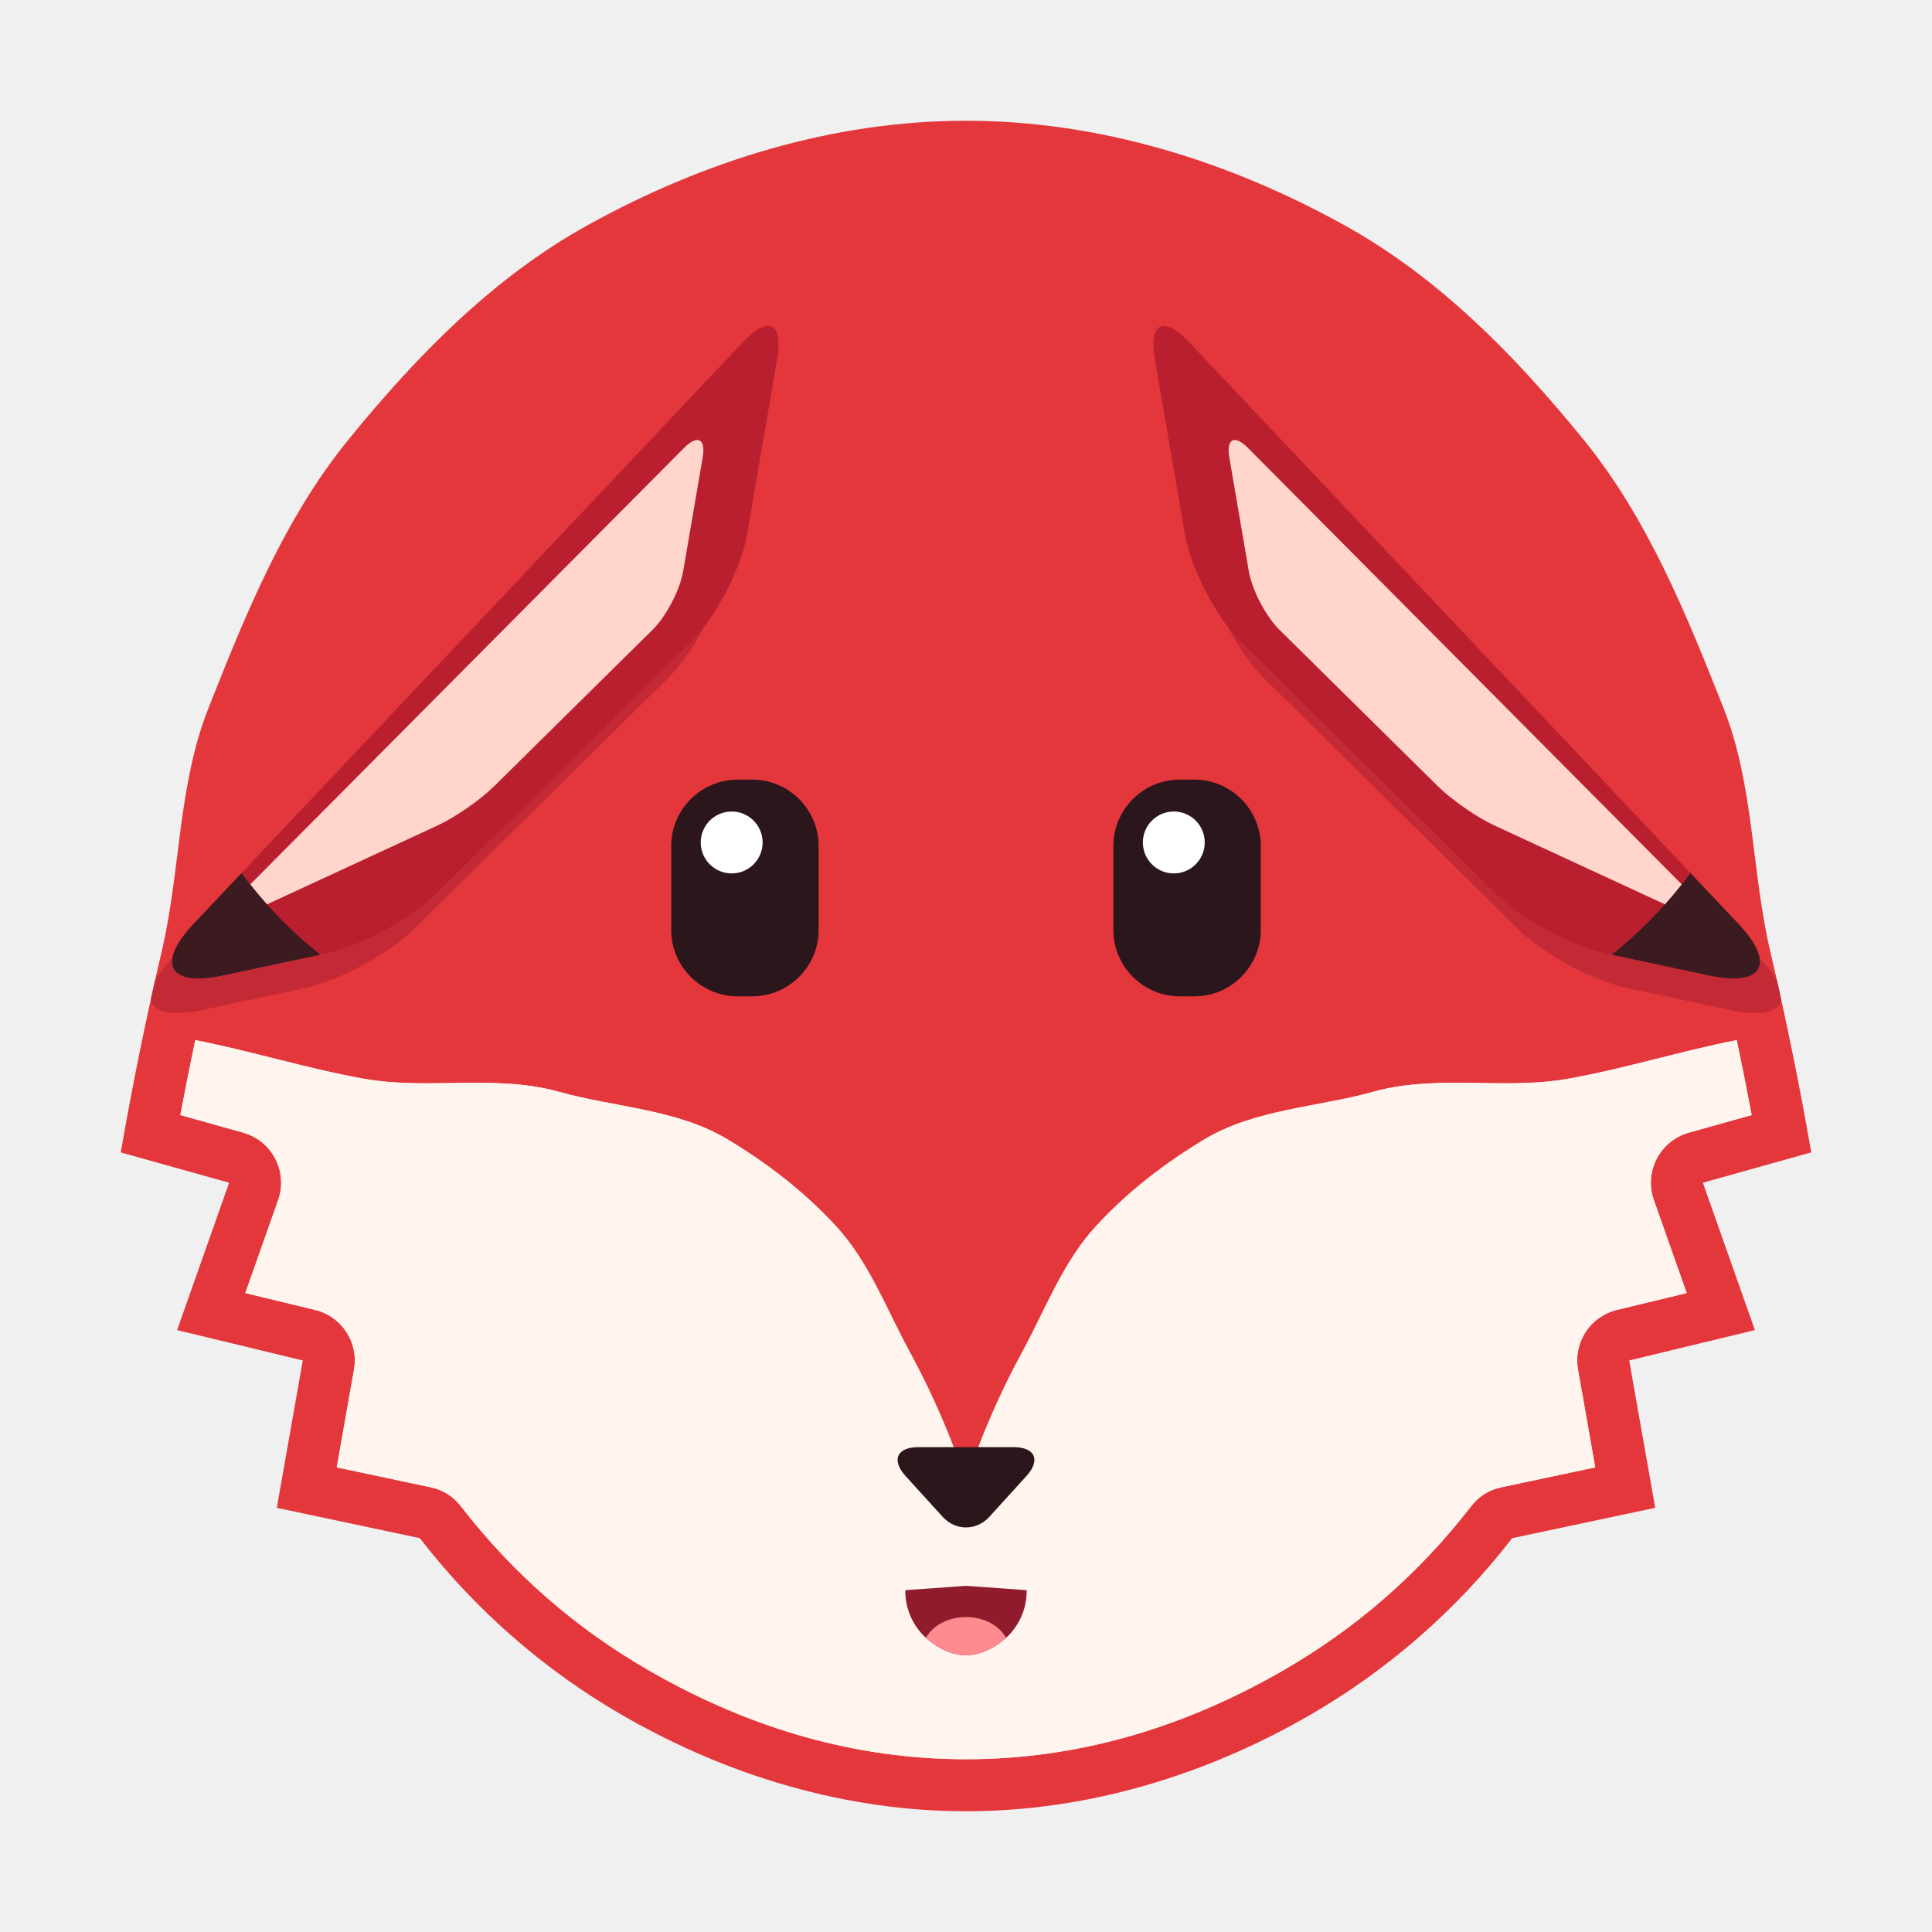
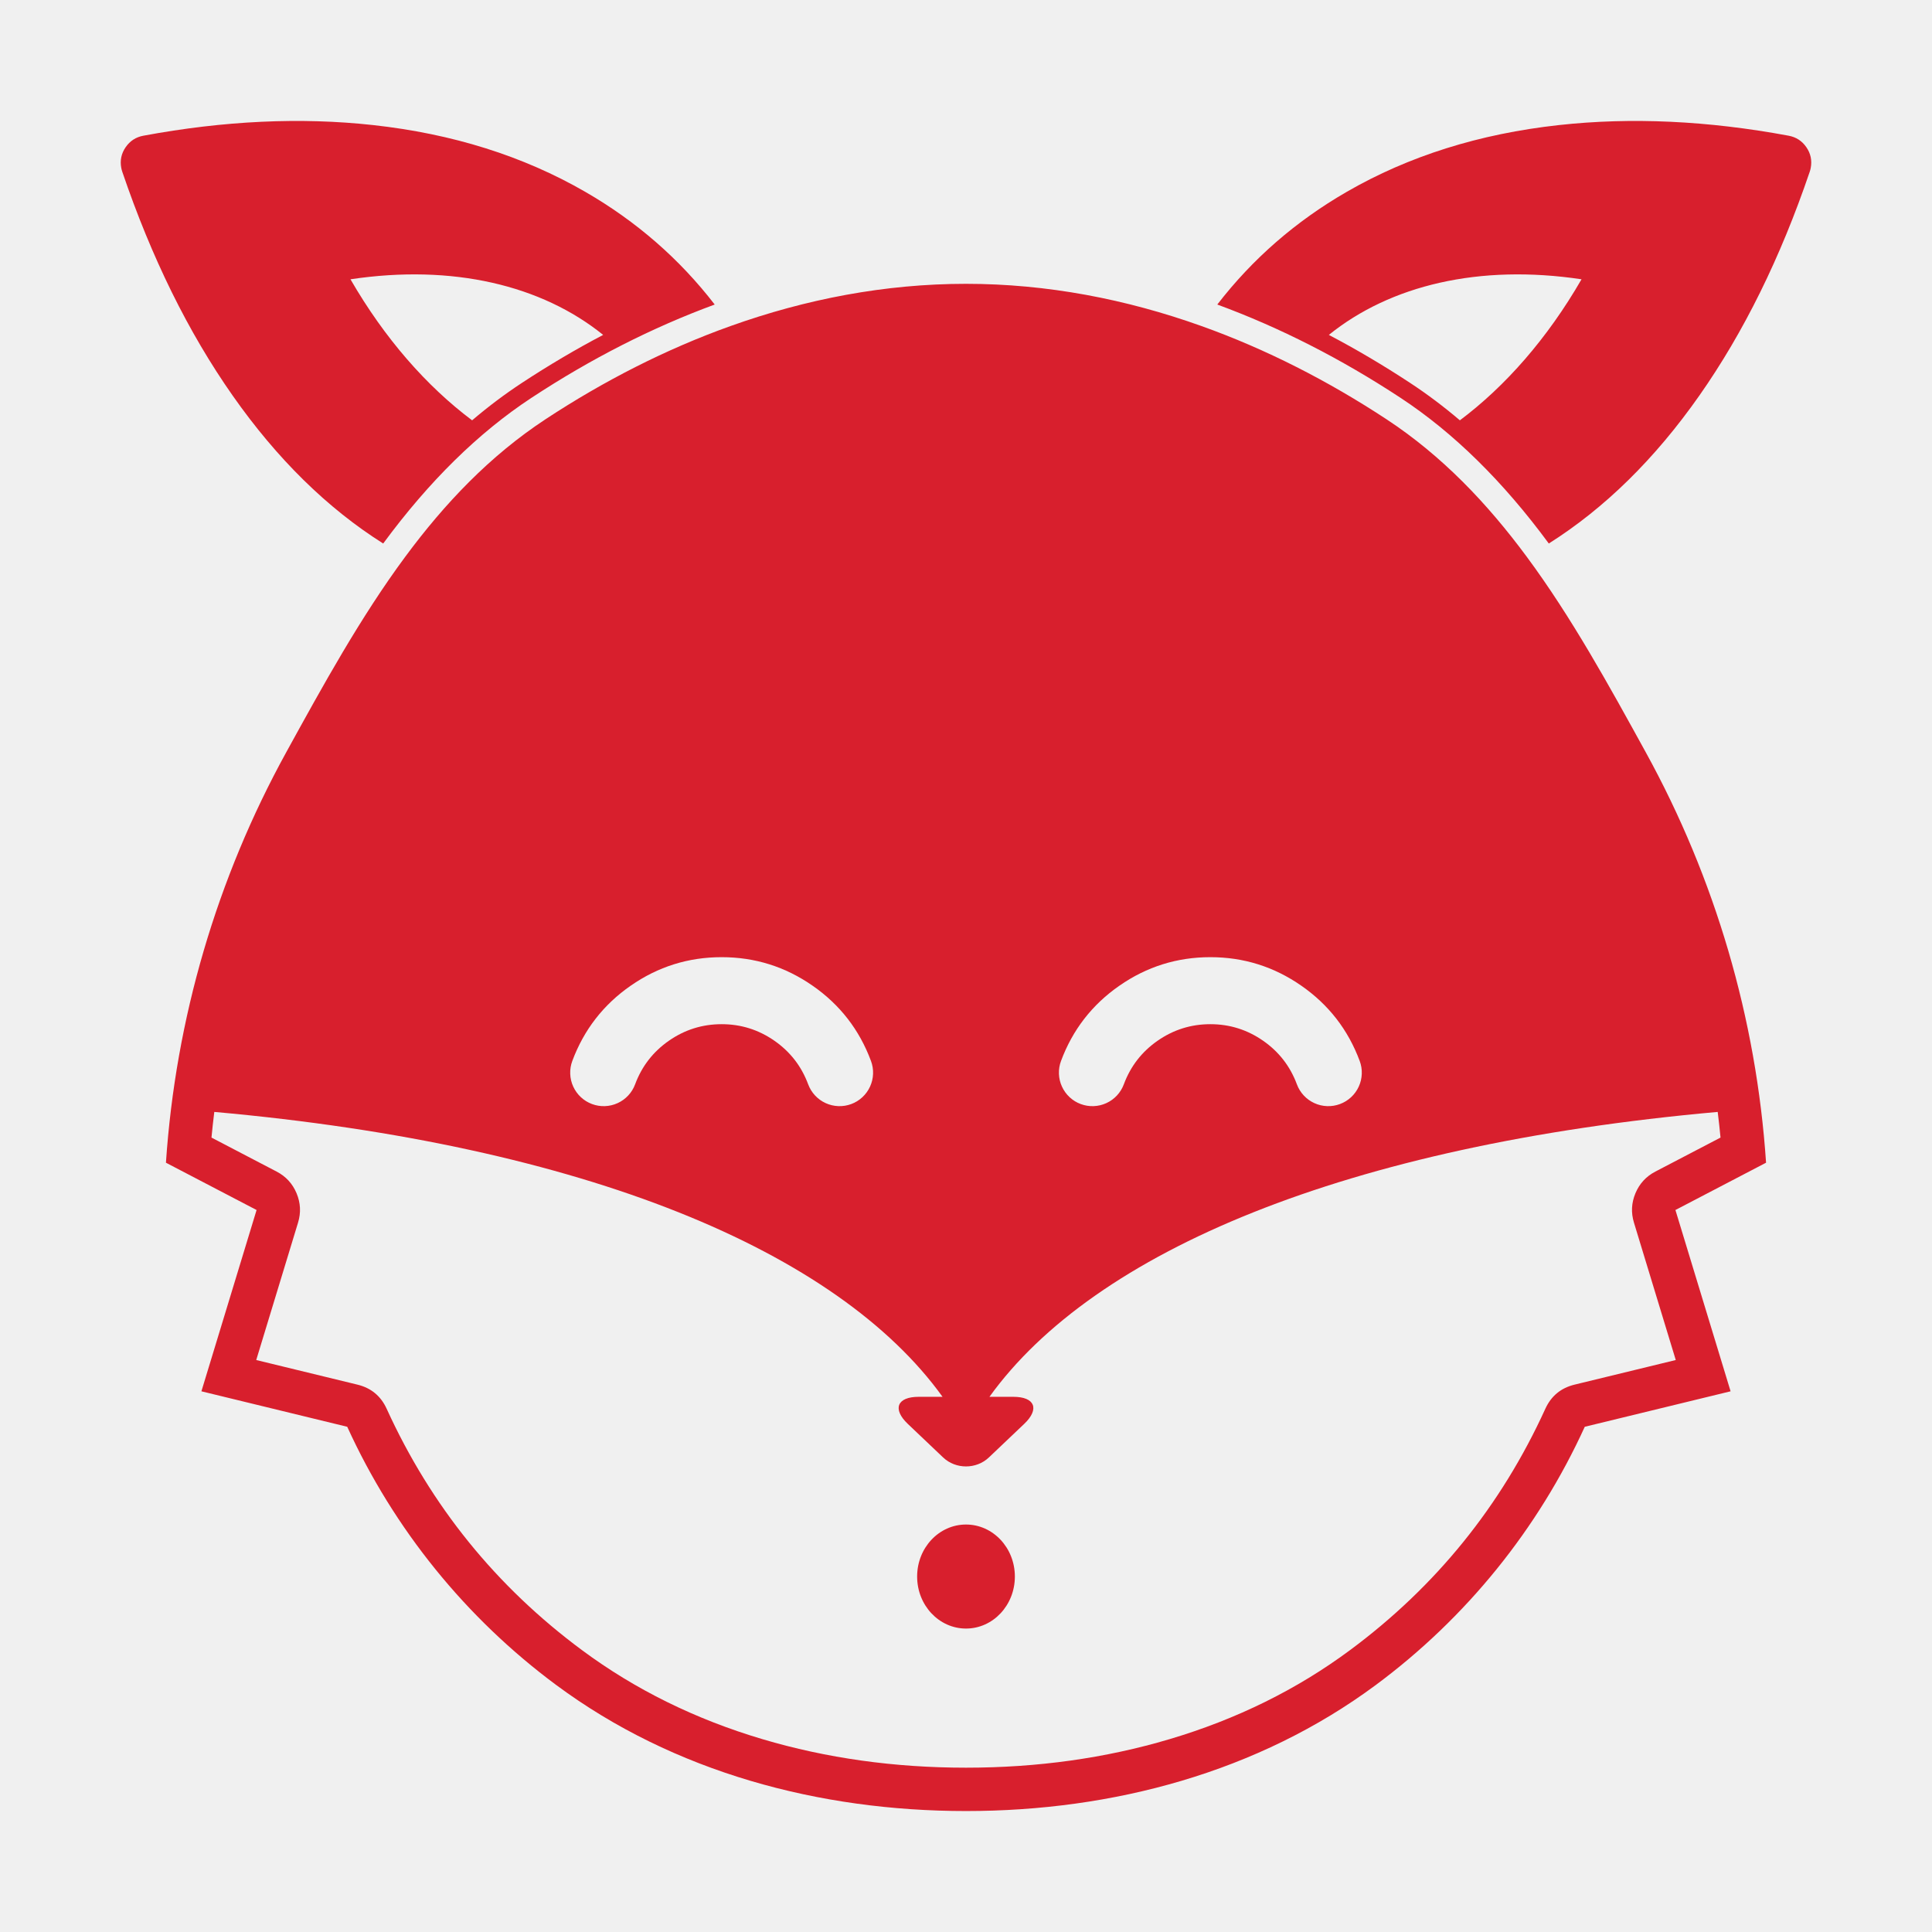
<svg xmlns="http://www.w3.org/2000/svg" viewBox="0 0 1024 1024" width="1024" height="1024">
-   <path fill="#E4373C" d="M960 610.79L902.56 626.87L930.13 704.98L863.51 721.07L877.29 799.18L801.48 815.26C771.99 853.42 735.31 885.43 693.5 909.46C638.12 941.29 575.89 960 512 960C448.11 960 385.88 941.29 330.5 909.46C288.69 885.43 252.01 853.42 222.52 815.26L146.71 799.18L160.49 721.07L93.87 704.98L121.44 626.87L64 610.79C70.2 575.07 77.44 539.55 85.72 504.26C95.74 461.53 94.25 416.3 110.45 375.4C130.27 325.37 150.64 274.87 184.65 233.06C220.78 188.64 261.25 147.17 311.38 119.4C373.04 85.24 441.49 64 512 64C582.51 64 650.96 85.24 712.62 119.4C762.75 147.17 803.22 188.64 839.35 233.06C873.36 274.87 893.73 325.37 913.55 375.4C929.75 416.3 928.26 461.53 938.28 504.26C946.56 539.55 953.8 575.07 960 610.79ZM928.41 591Q924.68 571.09 920.5 551.27C890.6 557.15 861.37 566.34 831.34 571.73C815.93 574.5 800.23 574.27 784.55 574.04L784.55 574.04C765.44 573.76 746.38 573.48 727.96 578.63C697.87 587.03 665.27 587.77 638.36 603.9C617.22 616.57 597.62 631.72 580.92 649.85C563.36 668.92 554.24 693.76 541.87 716.47C529.87 738.5 519.87 761.57 512 785.39C504.13 761.57 494.13 738.5 482.13 716.47C469.76 693.76 460.64 668.92 443.08 649.85C426.38 631.72 406.78 616.57 385.64 603.9C358.73 587.77 326.13 587.03 296.04 578.63C277.62 573.48 258.56 573.76 239.45 574.04L239.45 574.04C223.77 574.27 208.07 574.5 192.66 571.73C162.63 566.34 133.4 557.15 103.5 551.27Q99.32 571.09 95.59 591L100.15 592.28L128.87 600.32Q129.75 600.57 130.61 600.87Q135.78 602.7 139.86 606.36Q143.94 610.03 146.31 614.98Q148.67 619.92 148.97 625.4Q149.26 630.88 147.43 636.05L133.65 675.1L130.03 685.35L133.65 686.23L166.96 694.27Q172.08 695.5 176.38 698.53Q180.68 701.56 183.56 705.97Q186.44 710.37 187.5 715.52Q188.56 720.68 187.64 725.86L180.75 764.91L178.49 777.74L190.34 780.25L228.24 788.29Q238.15 790.39 244.34 798.41Q285.65 851.88 344.24 885.55Q425.8 932.43 512 932.43Q598.2 932.43 679.76 885.55Q738.35 851.88 779.66 798.41Q785.85 790.39 795.76 788.29L833.66 780.25L845.51 777.74L843.25 764.91L836.36 725.86Q835.44 720.68 836.5 715.52Q837.56 710.37 840.44 705.97Q843.32 701.56 847.62 698.53Q851.92 695.5 857.04 694.27L890.35 686.23L893.97 685.35L890.35 675.1L876.57 636.05Q876.26 635.19 876.02 634.31Q874.54 629.02 875.19 623.58Q875.85 618.14 878.54 613.36Q881.22 608.58 885.54 605.19Q889.85 601.8 895.13 600.32Z" />
-   <path fill="#C42A35" d="M650.7 332.16C653.19 335.45 655.74 338.42 658.28 340.93L793.04 474C806.52 487.32 832.73 501.45 851.26 505.4L906.02 517.07C924.78 521.07 934.18 517.05 932.66 507.79L932.91 508.05C937.04 512.42 940.02 516.41 941.89 519.95C942.64 523.27 943.38 526.6 944.11 529.93C942.68 536.45 933.49 538.85 917.51 535.45L862.75 523.78C844.21 519.83 818.01 505.7 804.53 492.38L669.77 359.31C663.01 352.64 656.21 342.73 650.7 332.16ZM373.3 332.16C367.79 342.73 360.99 352.64 354.23 359.31L219.47 492.38C205.99 505.7 179.79 519.83 161.25 523.78L106.49 535.45C90.51 538.85 81.32 536.45 79.89 529.93C80.62 526.6 81.36 523.27 82.11 519.95C83.98 516.41 86.96 512.42 91.09 508.05L91.34 507.79C89.82 517.05 99.22 521.07 117.98 517.07L172.74 505.4C191.27 501.45 217.48 487.32 230.96 474L365.72 340.93C368.26 338.42 370.81 335.45 373.3 332.16Z" />
-   <path fill="#FFF5EE" d="M928.41 591L895.13 600.32Q889.85 601.8 885.54 605.19Q881.22 608.58 878.54 613.36Q875.85 618.14 875.19 623.58Q874.54 629.02 876.02 634.31Q876.26 635.19 876.57 636.05L890.35 675.1L893.97 685.35L890.35 686.23L857.04 694.27Q851.92 695.5 847.62 698.53Q843.32 701.56 840.44 705.97Q837.56 710.37 836.5 715.52Q835.44 720.68 836.36 725.86L843.25 764.91L845.51 777.74L833.66 780.25L795.76 788.29Q785.85 790.39 779.66 798.41Q738.35 851.88 679.76 885.55Q598.2 932.43 512 932.43Q425.8 932.43 344.24 885.55Q285.65 851.88 244.34 798.41Q238.15 790.39 228.24 788.29L190.34 780.25L178.49 777.74L180.75 764.91L187.64 725.86Q188.56 720.68 187.5 715.52Q186.44 710.37 183.56 705.97Q180.68 701.56 176.38 698.53Q172.08 695.5 166.96 694.27L133.65 686.23L130.03 685.35L133.65 675.1L147.43 636.05Q149.26 630.88 148.97 625.4Q148.67 619.92 146.31 614.98Q143.94 610.03 139.86 606.36Q135.78 602.7 130.61 600.87Q129.75 600.57 128.87 600.32L100.15 592.28L95.59 591Q99.32 571.09 103.5 551.27C133.4 557.15 162.63 566.34 192.66 571.73C208.07 574.5 223.78 574.27 239.45 574.04C258.56 573.76 277.62 573.48 296.04 578.63C326.13 587.03 358.73 587.77 385.64 603.9C406.78 616.57 426.38 631.72 443.08 649.85C460.64 668.92 469.76 693.76 482.13 716.47C494.13 738.5 504.13 761.57 512 785.39C519.87 761.57 529.87 738.5 541.87 716.47C554.24 693.76 563.36 668.92 580.92 649.85C597.62 631.72 617.22 616.57 638.36 603.9C665.27 587.77 697.87 587.03 727.96 578.63C746.38 573.48 765.44 573.76 784.55 574.04C800.22 574.27 815.93 574.5 831.34 571.73C861.37 566.34 890.6 557.15 920.5 551.27Q924.68 571.09 928.41 591Z" />
-   <path fill="#B91F2F" d="M612.02 189.86C608.82 171.18 616.84 167.17 629.86 180.95L895.95 462.7C883.99 478.91 869.93 493.48 854.19 506.02L851.26 505.4C832.73 501.45 806.52 487.32 793.04 474L658.28 340.93C644.8 327.61 631.14 301.43 627.94 282.75ZM411.98 189.86L396.06 282.75C392.86 301.43 379.2 327.61 365.72 340.93L230.96 474C217.48 487.32 191.27 501.45 172.74 505.4L169.81 506.02C154.07 493.48 140.01 478.91 128.05 462.7L394.14 180.95C407.16 167.17 415.18 171.18 411.98 189.86Z" />
-   <path fill="#3B1A20" d="M128.05 462.7C140.01 478.91 154.07 493.48 169.81 506.02L117.98 517.07C89.55 523.13 82.62 510.79 102.58 489.67ZM895.95 462.7L921.42 489.67C941.38 510.79 934.45 523.13 906.02 517.07L854.19 506.02C869.93 493.48 883.99 478.91 895.95 462.7Z" />
-   <path fill="#FFD5CC" d="M372.43 242.48L362.1 302.74C360.39 312.7 353.11 326.66 345.91 333.77L261.79 416.84C254.6 423.94 241.21 433.22 232.03 437.47L141.55 479.31C138.48 475.87 135.51 472.35 132.65 468.73L362.58 237.4C369.7 230.23 374.13 232.51 372.43 242.48ZM651.57 242.48C649.87 232.51 654.3 230.23 661.42 237.4L891.35 468.73C888.49 472.35 885.52 475.87 882.45 479.31L791.97 437.47C782.79 433.22 769.4 423.94 762.21 416.84L678.09 333.77C670.89 326.66 663.61 312.7 661.9 302.74Z" />
-   <path fill="#2A161B" d="M355.77 448.36C355.77 429.03 371.59 413.21 390.93 413.21L398.74 413.21C418.07 413.21 433.89 429.03 433.89 448.36L433.89 492.93C433.89 512.26 418.07 528.08 398.74 528.08L390.93 528.08C371.59 528.08 355.77 512.26 355.77 492.93ZM590.11 448.36C590.11 429.03 605.93 413.21 625.26 413.21L633.07 413.21C652.41 413.21 668.23 429.03 668.23 448.36L668.23 492.93C668.23 512.26 652.41 528.08 633.07 528.08L625.26 528.08C605.93 528.08 590.11 512.26 590.11 492.93Z" />
-   <path fill="#FFFFFF" d="M638.54 446.52C638.54 455.58 631.2 462.93 622.14 462.93C613.08 462.93 605.74 455.58 605.74 446.52C605.74 437.46 613.08 430.12 622.14 430.12C631.2 430.12 638.54 437.46 638.54 446.52Z" />
-   <path fill="#FFFFFF" d="M404.2 446.52C404.2 455.58 396.86 462.93 387.8 462.93C378.74 462.93 371.4 455.58 371.4 446.52C371.4 437.46 378.74 430.12 387.8 430.12C396.86 430.12 404.2 437.46 404.2 446.52Z" />
-   <path fill="#2A161B" d="M479.96 782.32C472.31 773.9 475.36 767.02 486.73 767.02L537.27 767.02C548.64 767.02 551.69 773.9 544.04 782.32L524.36 803.96C517.56 811.44 506.44 811.44 499.64 803.96Z" />
-   <path fill="#8F1B2C" d="M512 840.53C522.72 841.3 533.44 842.06 544.16 842.83C544.3 853.02 539.81 862.72 531.94 869.21C526.24 873.91 519.39 877.29 512 877.29C504.61 877.29 497.76 873.91 492.06 869.21C484.19 862.72 479.7 853.02 479.84 842.83C490.56 842.06 501.28 841.3 512 840.53Z" />
-   <path fill="#FF8A8F" d="M533.23 868.09C532.81 868.47 532.38 868.84 531.94 869.21C526.24 873.91 519.39 877.29 512 877.29C504.61 877.29 497.76 873.91 492.06 869.21C491.62 868.84 491.19 868.47 490.77 868.09C494.35 861.61 502.51 857.07 512 857.07C521.49 857.07 529.65 861.61 533.23 868.09Z" />
+   <path fill="#D81F2D" d="M936.05 616.26L888.01 641.33L917.25 737.42L839.96 756.22C815.22 810.46 777.13 857.53 729.25 893.05C666.81 939.35 589.74 959.89 512 959.89C434.26 959.89 357.19 939.35 294.75 893.05C246.87 857.53 208.78 810.46 184.04 756.22L106.75 737.42L135.99 641.33L87.95 616.26C93.09 539.94 114.87 465.66 151.75 398.65C171.23 363.24 191 327.24 214.84 295.02C235.66 266.88 259.59 241.64 289.14 222.21C319.9 201.98 352.78 185.12 387.11 172.84C427.11 158.53 469.09 150.43 512 150.43C554.91 150.43 596.89 158.53 636.89 172.84C671.22 185.12 704.1 201.98 734.86 222.21C764.41 241.64 788.34 266.88 809.16 295.02C833 327.24 852.77 363.24 872.25 398.65C909.13 465.66 930.91 539.94 936.05 616.26ZM911.91 602.94Q911.26 596.11 910.42 589.34C713.46 606.95 579.95 663.21 524.43 740.34L537.07 740.34C548.56 740.34 551.14 746.82 542.81 754.73L524.12 772.49C517.45 778.82 506.55 778.82 499.88 772.49L481.19 754.73C472.86 746.82 475.44 740.34 486.93 740.34L499.57 740.34C444.05 663.21 310.54 606.95 113.58 589.34Q112.74 596.11 112.09 602.94L146.62 620.96Q153.97 624.79 157.18 632.44Q160.39 640.09 157.97 648.02L143.35 696.06L135.81 720.84L150.82 724.49L189.47 733.89Q200.31 736.53 204.94 746.68Q240.2 823.98 308.44 874.59Q350.69 905.93 404.18 921.81Q455.06 936.91 512 936.91Q568.94 936.91 619.82 921.81Q673.31 905.93 715.56 874.59Q783.8 823.98 819.06 746.68Q823.69 736.53 834.53 733.89L873.18 724.49L888.19 720.84L880.65 696.06L866.03 648.02Q863.61 640.09 866.82 632.44Q870.03 624.79 877.38 620.96ZM203.1 288.07Q158.61 259.98 123.3 209.65Q88.05 159.41 64.8 91.01Q64.46 90.01 64.27 88.98Q63.16 83.02 66.59 78.03Q70.02 73.04 75.98 71.93Q140.33 59.98 197.72 66.29Q260.93 73.23 310.19 101.67Q350.83 125.13 378.81 161.41Q329.08 179.7 281.68 210.86Q239.56 238.56 203.1 288.07ZM645.19 161.41Q673.17 125.13 713.81 101.67Q763.07 73.23 826.28 66.29Q883.67 59.98 948.02 71.93Q953.98 73.04 957.41 78.03Q960.84 83.02 959.73 88.98Q959.54 90.01 959.2 91.01Q935.95 159.41 900.7 209.65Q865.39 259.98 820.9 288.07Q784.44 238.56 742.32 210.86Q694.92 179.7 645.19 161.41ZM562.36 562.34Q561.13 565.65 561.26 569.18Q561.39 572.71 562.86 575.92Q564.33 579.13 566.92 581.54Q569.5 583.94 572.81 585.17Q576.13 586.4 579.65 586.27Q583.18 586.14 586.4 584.67Q589.61 583.2 592.01 580.62Q594.41 578.03 595.65 574.72Q600.99 560.34 613.58 551.59Q626.18 542.84 641.51 542.84Q656.85 542.84 669.44 551.59Q682.04 560.34 687.38 574.72Q688.61 578.03 691.02 580.62Q693.42 583.2 696.63 584.67Q699.84 586.14 703.37 586.27Q706.9 586.4 710.21 585.17Q713.52 583.94 716.11 581.54Q718.7 579.13 720.17 575.92Q721.64 572.71 721.77 569.18Q721.9 565.65 720.67 562.34Q711.45 537.53 689.71 522.43Q667.98 507.32 641.51 507.32Q615.05 507.32 593.32 522.43Q571.58 537.53 562.36 562.34ZM461.64 562.34Q452.42 537.53 430.68 522.43Q408.95 507.32 382.49 507.32Q356.02 507.32 334.29 522.43Q312.56 537.53 303.33 562.34Q302.1 565.65 302.23 569.18Q302.36 572.71 303.83 575.92Q305.3 579.13 307.89 581.54Q310.48 583.94 313.79 585.17Q317.1 586.4 320.63 586.27Q324.16 586.14 327.37 584.67Q330.58 583.2 332.98 580.62Q335.39 578.03 336.62 574.72Q341.96 560.34 354.56 551.59Q367.15 542.84 382.49 542.84Q397.82 542.84 410.42 551.59Q423.01 560.34 428.35 574.72Q429.59 578.03 431.99 580.62Q434.39 583.2 437.6 584.67Q440.82 586.14 444.35 586.27Q447.87 586.4 451.19 585.17Q454.5 583.94 457.08 581.54Q459.67 579.13 461.14 575.92Q462.61 572.71 462.74 569.18Q462.87 565.65 461.64 562.34ZM773.77 222.78C797.92 204.68 820.18 179.32 838.24 148.03C784.1 139.89 736.96 151.16 704.32 177.5Q726.15 188.98 747.48 203.01Q760.93 211.85 773.77 222.78ZM319.68 177.5C287.04 151.16 239.9 139.89 185.76 148.03C203.82 179.32 226.08 204.68 250.23 222.78Q263.07 211.85 276.52 203.01Q297.85 188.98 319.68 177.5ZM537.9 835.6C537.9 850.83 526.31 863.17 512 863.17C497.69 863.17 486.1 850.83 486.1 835.6C486.1 820.37 497.69 808.03 512 808.03C526.31 808.03 537.9 820.37 537.9 835.6Z" />
</svg>
